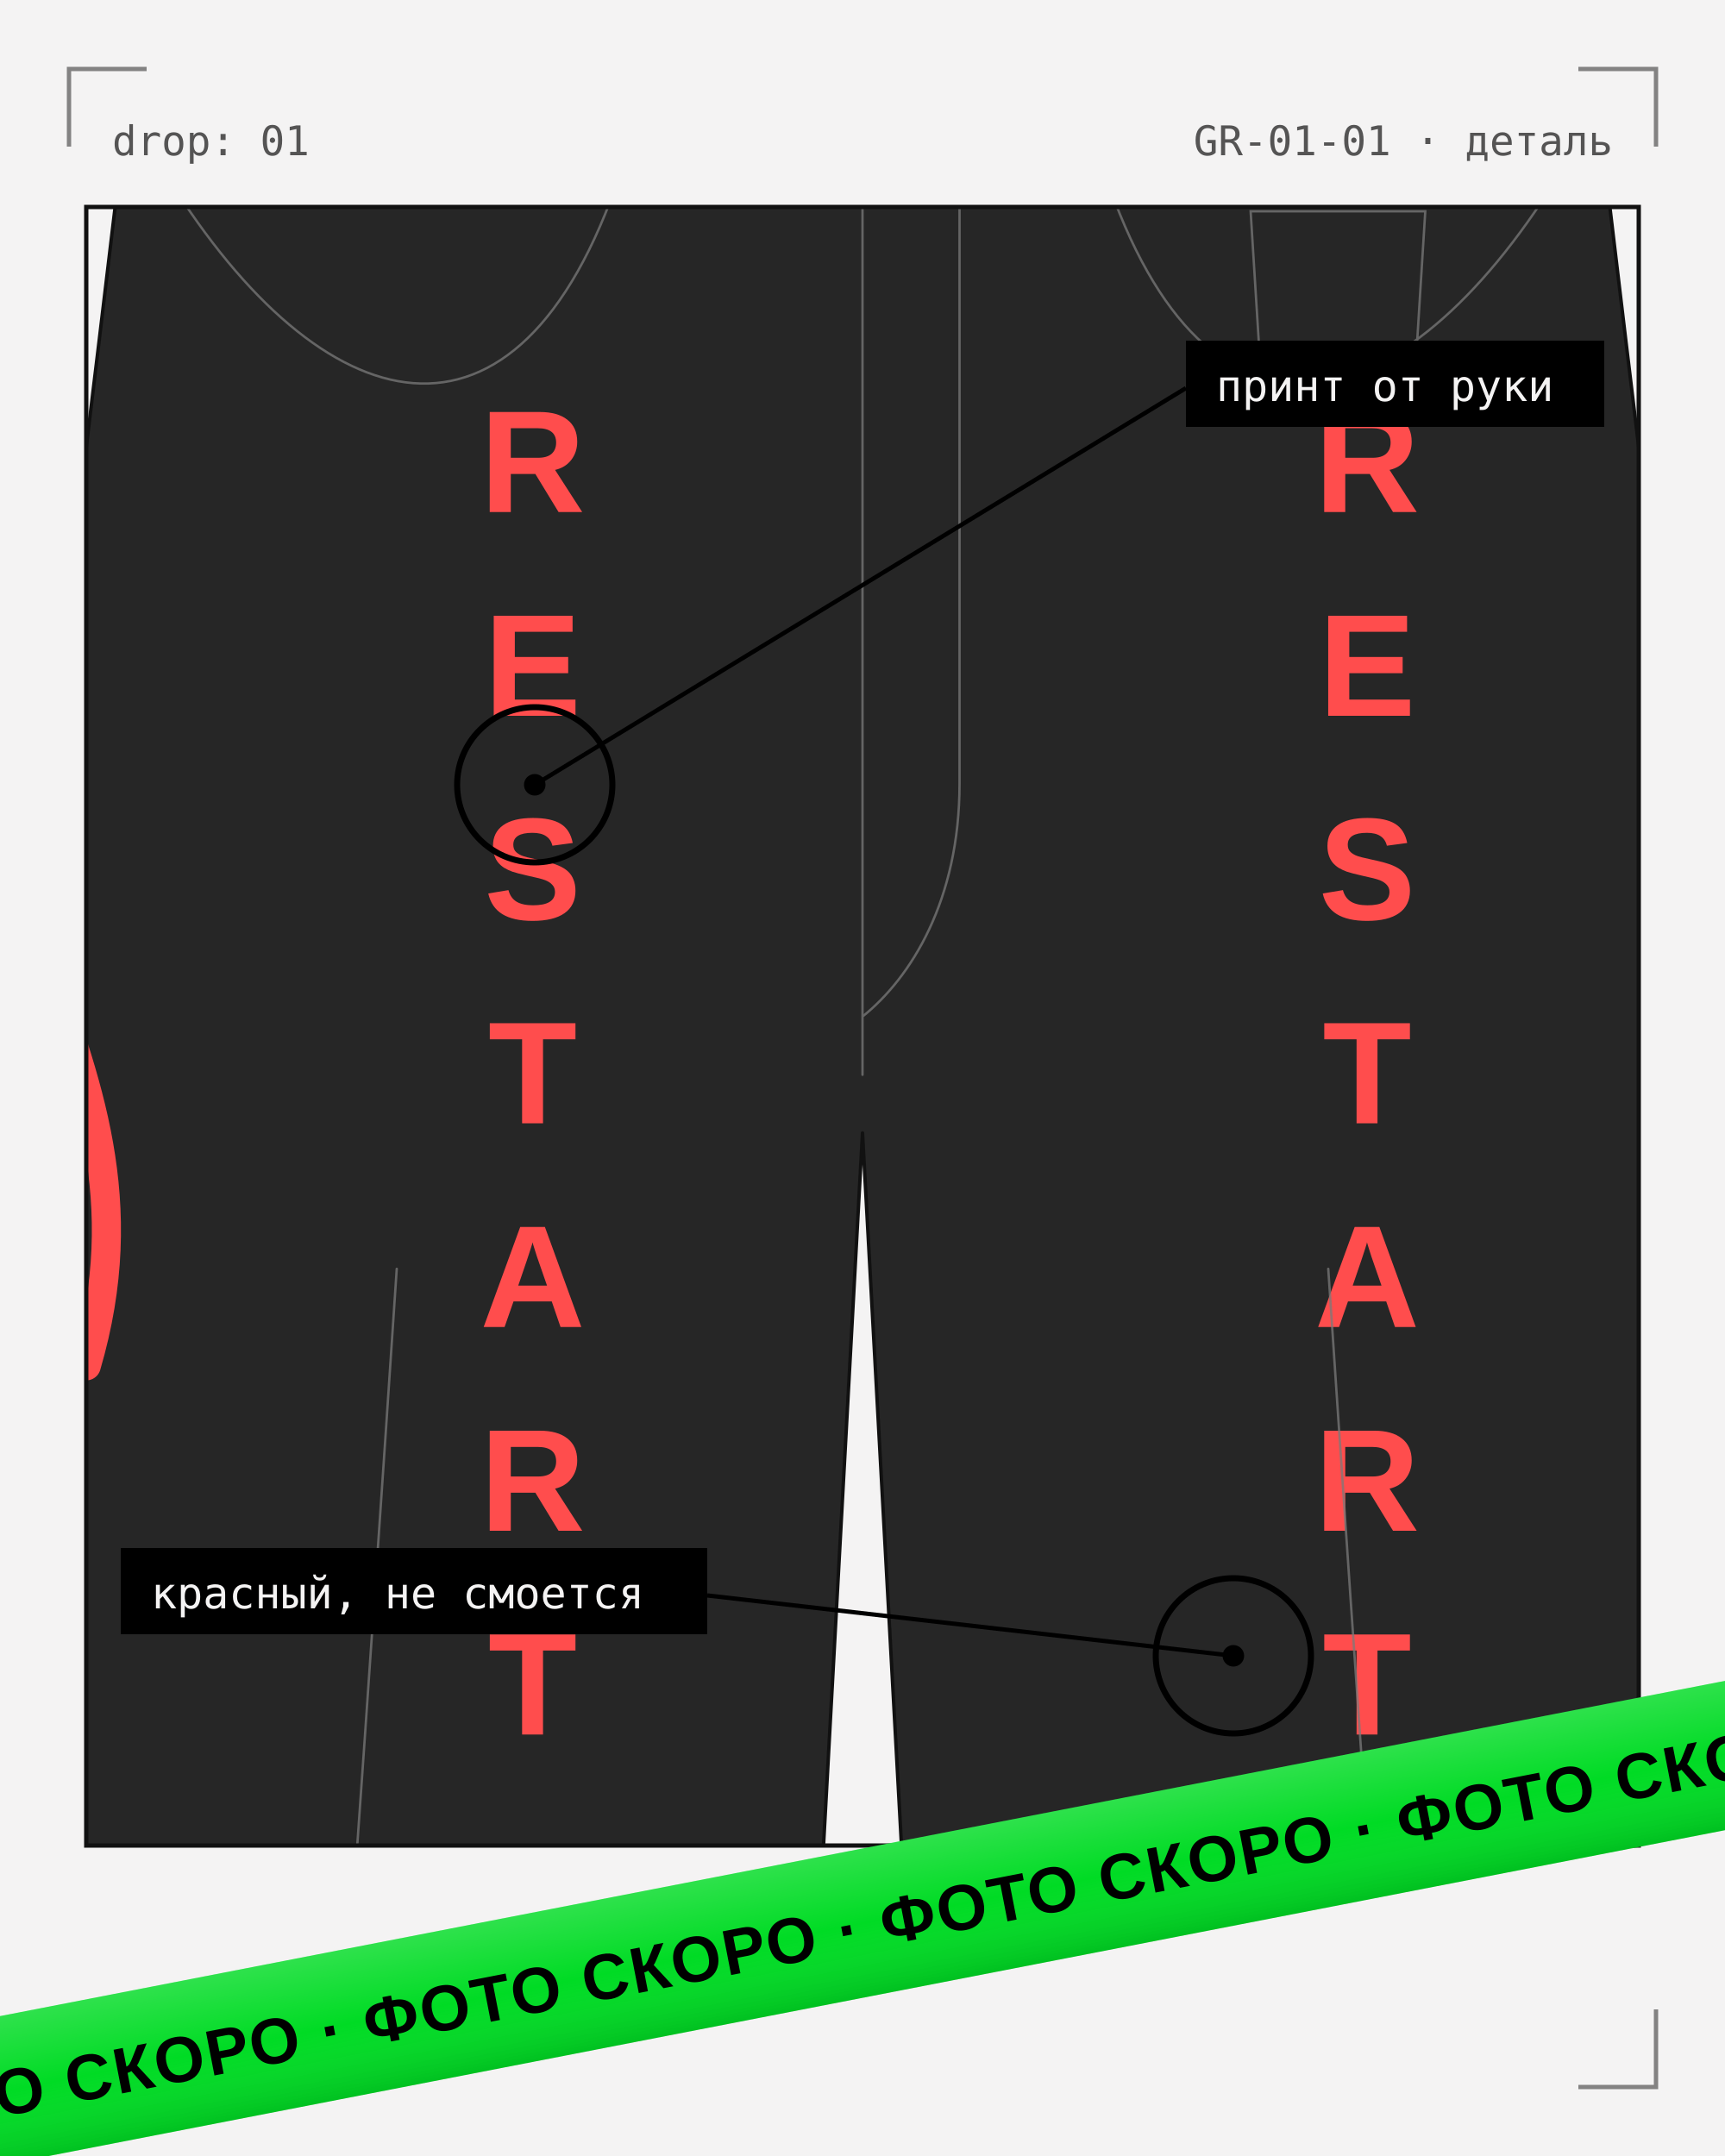
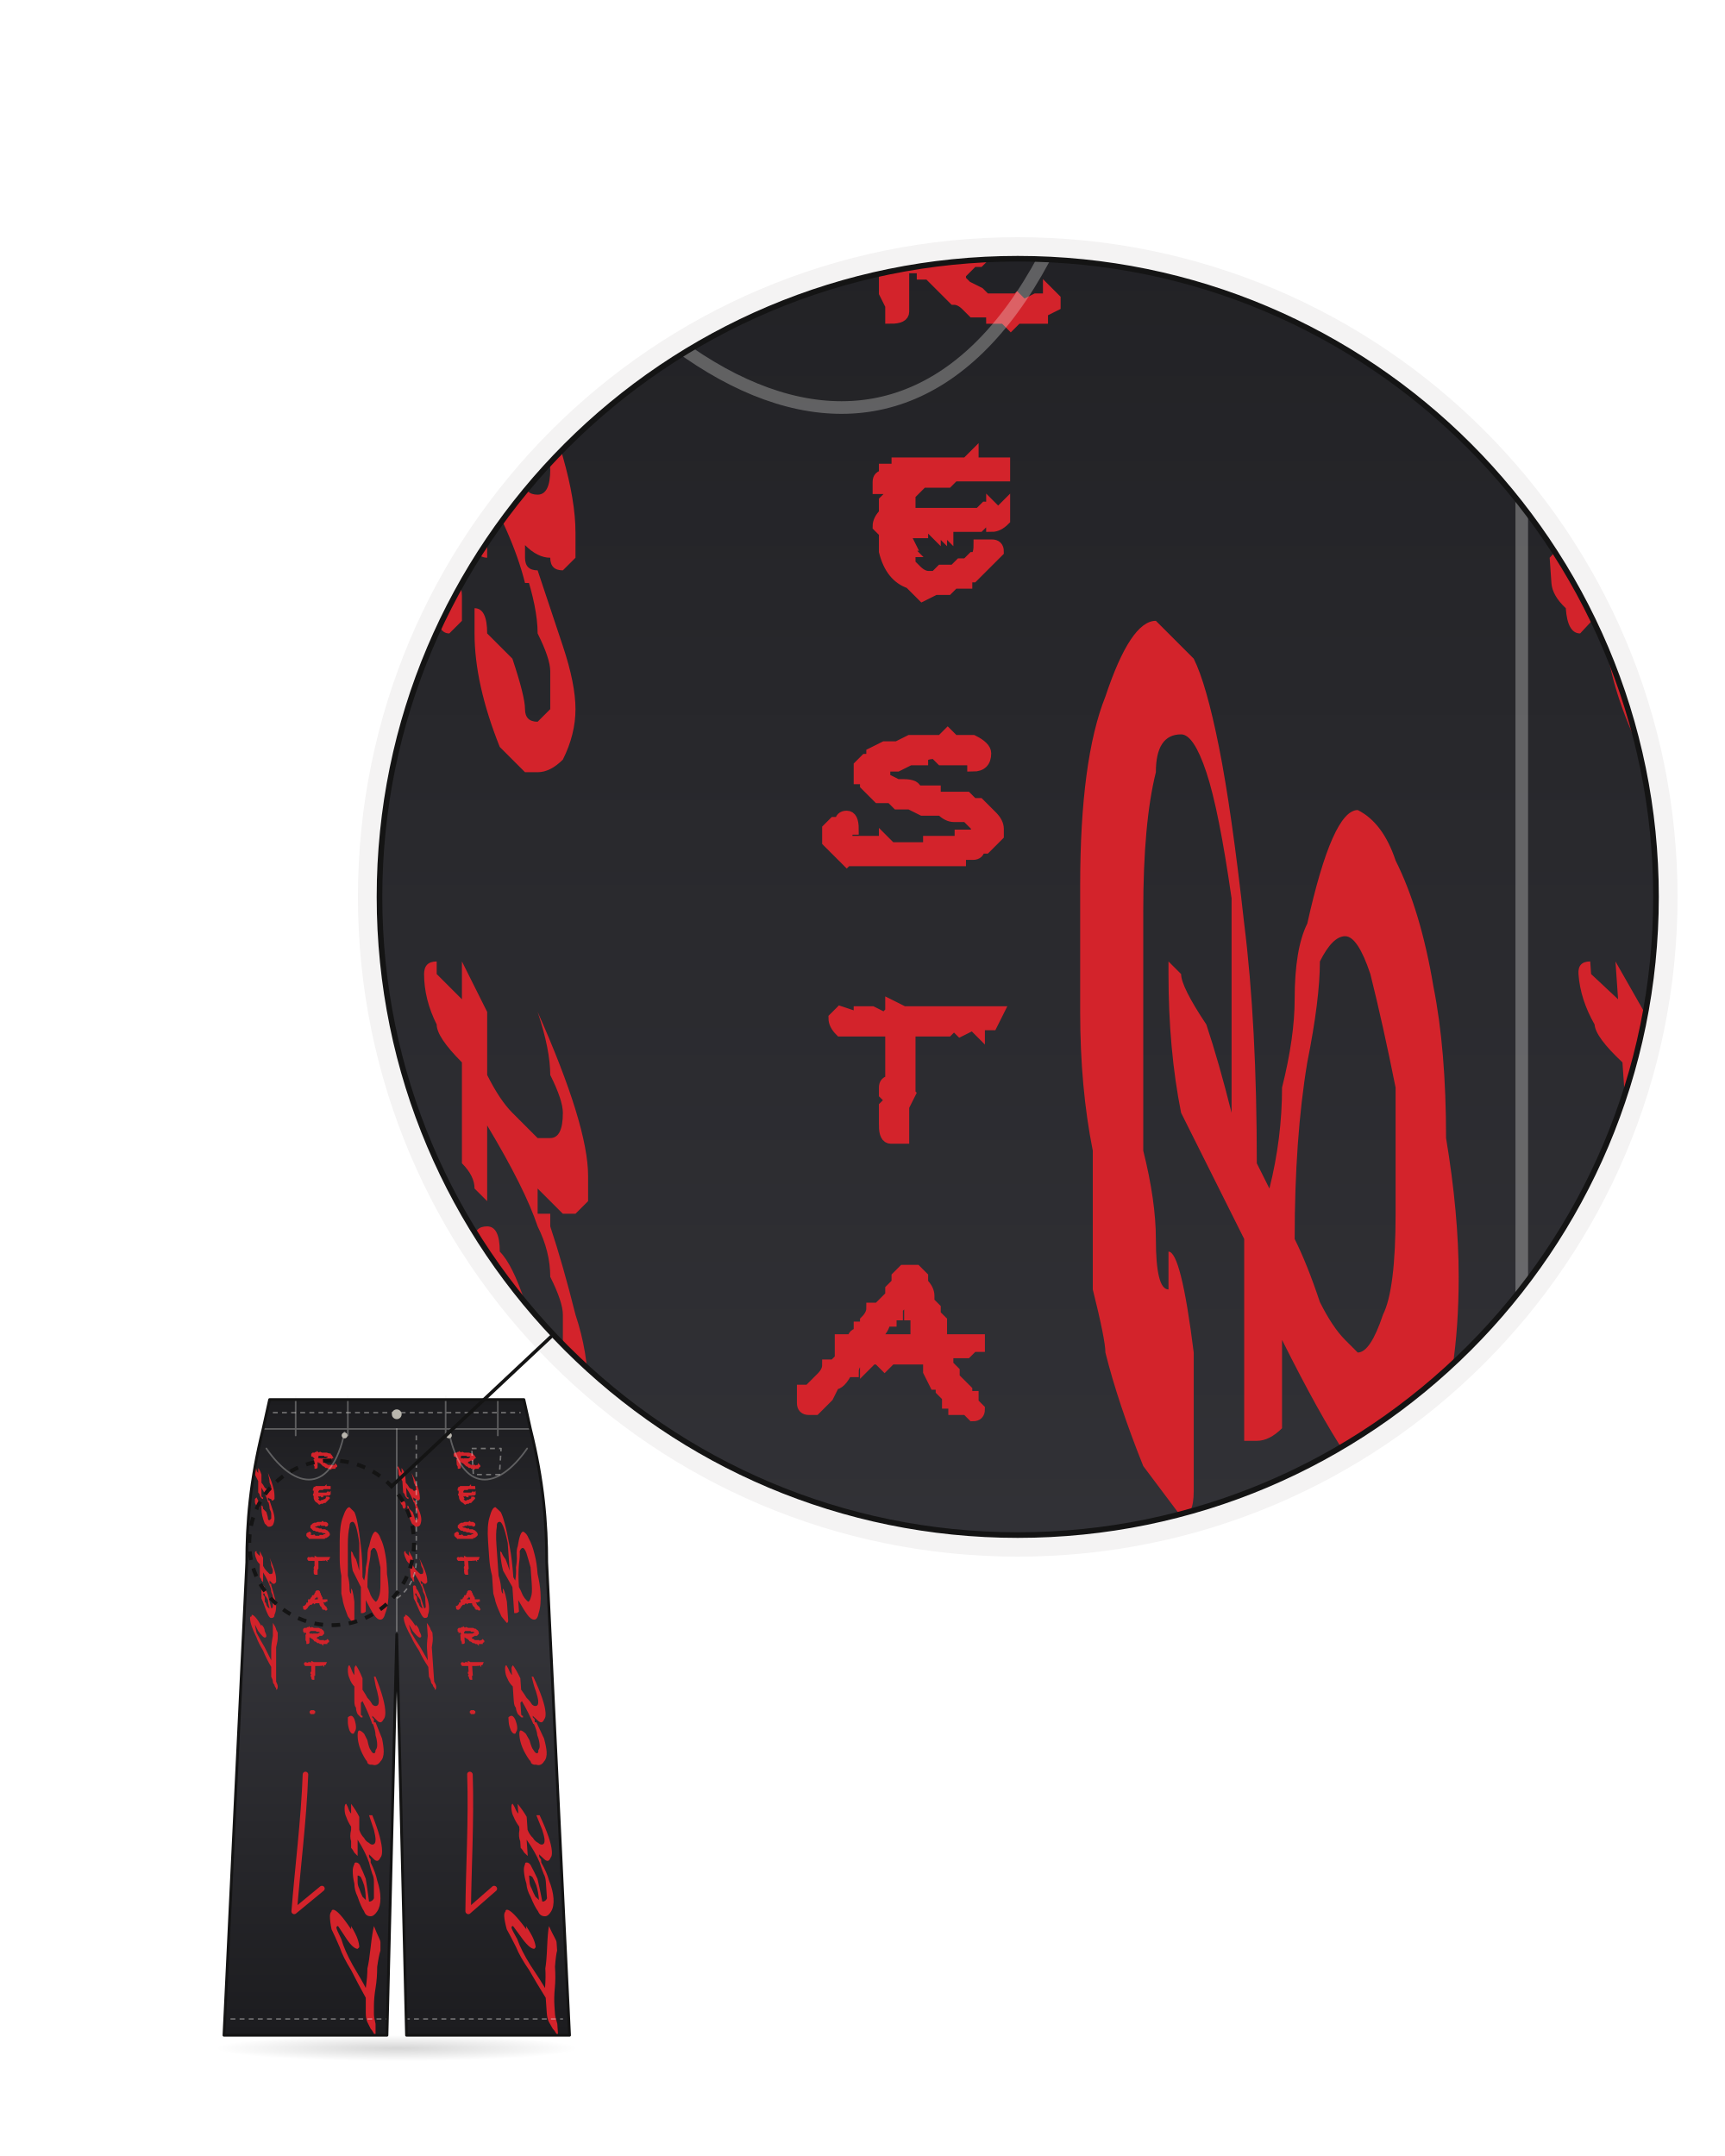
- <svg xmlns="http://www.w3.org/2000/svg" viewBox="0 0 400 500" width="800" height="1000">
-   <defs>
-     <filter id="soft" x="-20%" y="-20%" width="140%" height="140%">
-       <feGaussianBlur stdDeviation="9" />
-     </filter>
-     <linearGradient id="tapeShade" x1="0" y1="0" x2="0" y2="1">
-       <stop offset="0" stop-color="#fff" stop-opacity=".18" />
-       <stop offset=".5" stop-color="#fff" stop-opacity="0" />
-       <stop offset="1" stop-color="#000" stop-opacity=".12" />
+ <svg xmlns="http://www.w3.org/2000/svg" xmlns:xlink="http://www.w3.org/1999/xlink" viewBox="0 0 400 500" width="800" height="1000">
+   <radialGradient id="sh">
+     <stop offset="0" stop-color="#000" stop-opacity=".16" />
+     <stop offset="1" stop-color="#000" stop-opacity="0" />
+   </radialGradient>
+   <ellipse cx="92" cy="475" rx="42" ry="3.0" fill="url(#sh)" />
+   <g id="art" transform="translate(92 472) scale(0.378) translate(-200 -452)">
+     <linearGradient id="wash" x1="0" y1="0" x2="0" y2="1">
+       <stop offset="0" stop-color="#1C1C1F" />
+       <stop offset=".38" stop-color="#333338" />
+       <stop offset="1" stop-color="#1C1C1F" />
    </linearGradient>
-   </defs>
-   <rect width="400" height="500" fill="#F4F3F3" />
-   <path d="M16 34 L16 16 L34 16 M366 16 L384 16 L384 34 M16 466 L16 484 L34 484 M366 484 L384 484 L384 466" fill="none" stroke="#111" stroke-width="1" opacity=".5" />
-   <text x="26" y="36" font-family="Menlo,'SF Mono',ui-monospace,monospace" font-size="9.5" fill="#111" opacity=".7">drop: 01</text>
-   <text x="374" y="36" text-anchor="end" font-family="Menlo,'SF Mono',ui-monospace,monospace" font-size="9.5" fill="#111" opacity=".7">GR-01-01 · деталь</text>
-   <svg x="20" y="48" width="360" height="380" viewBox="120 100 160 170" preserveAspectRatio="xMidYMid slice">
-     <clipPath id="cl">
-       <path d="M128 70 L272 70 L276 92 C290 210 306 330 318 446 L214 452 L200 196 L186 452 L82 446 C94 330 110 210 124 92 Z" />
+     <path d="m122 62h156l4 18c8 32 10 58 10 82l14 290h-100l-6-246-6 246h-100l14-290c0-24 2-50 10-82z" fill="url(#wash)" />
+     <clipPath id="k1">
+       <path d="m122 62h156l4 18c8 32 10 58 10 82l14 290h-100l-6-246-6 246h-100l14-290c0-24 2-50 10-82z" />
    </clipPath>
-     <path d="M128 70 L272 70 L276 92 C290 210 306 330 318 446 L214 452 L200 196 L186 452 L82 446 C94 330 110 210 124 92 Z" fill="#262626" />
-     <g clip-path="url(#cl)">
-       <text x="166" y="132" font-family="'Arial Black','Helvetica Neue',Arial,sans-serif" font-size="15" font-weight="900" fill="#FF4D4D" text-anchor="middle">R</text>
-       <text x="166" y="153" font-family="'Arial Black','Helvetica Neue',Arial,sans-serif" font-size="15" font-weight="900" fill="#FF4D4D" text-anchor="middle">E</text>
-       <text x="166" y="174" font-family="'Arial Black','Helvetica Neue',Arial,sans-serif" font-size="15" font-weight="900" fill="#FF4D4D" text-anchor="middle">S</text>
-       <text x="166" y="195" font-family="'Arial Black','Helvetica Neue',Arial,sans-serif" font-size="15" font-weight="900" fill="#FF4D4D" text-anchor="middle">T</text>
-       <text x="166" y="216" font-family="'Arial Black','Helvetica Neue',Arial,sans-serif" font-size="15" font-weight="900" fill="#FF4D4D" text-anchor="middle">A</text>
-       <text x="166" y="237" font-family="'Arial Black','Helvetica Neue',Arial,sans-serif" font-size="15" font-weight="900" fill="#FF4D4D" text-anchor="middle">R</text>
-       <text x="166" y="258" font-family="'Arial Black','Helvetica Neue',Arial,sans-serif" font-size="15" font-weight="900" fill="#FF4D4D" text-anchor="middle">T</text>
-       <text x="252" y="132" font-family="'Arial Black','Helvetica Neue',Arial,sans-serif" font-size="15" font-weight="900" fill="#FF4D4D" text-anchor="middle">R</text>
-       <text x="252" y="153" font-family="'Arial Black','Helvetica Neue',Arial,sans-serif" font-size="15" font-weight="900" fill="#FF4D4D" text-anchor="middle">E</text>
-       <text x="252" y="174" font-family="'Arial Black','Helvetica Neue',Arial,sans-serif" font-size="15" font-weight="900" fill="#FF4D4D" text-anchor="middle">S</text>
-       <text x="252" y="195" font-family="'Arial Black','Helvetica Neue',Arial,sans-serif" font-size="15" font-weight="900" fill="#FF4D4D" text-anchor="middle">T</text>
-       <text x="252" y="216" font-family="'Arial Black','Helvetica Neue',Arial,sans-serif" font-size="15" font-weight="900" fill="#FF4D4D" text-anchor="middle">A</text>
-       <text x="252" y="237" font-family="'Arial Black','Helvetica Neue',Arial,sans-serif" font-size="15" font-weight="900" fill="#FF4D4D" text-anchor="middle">R</text>
-       <text x="252" y="258" font-family="'Arial Black','Helvetica Neue',Arial,sans-serif" font-size="15" font-weight="900" fill="#FF4D4D" text-anchor="middle">T</text>
-       <text transform="translate(128 420) rotate(-80)" font-family="'Snell Roundhand','Brush Script MT',cursive" font-size="46" fill="#FF4D4D">Let it B</text>
-       <text transform="translate(214 420) rotate(-80)" font-family="'Snell Roundhand','Brush Script MT',cursive" font-size="46" fill="#FF4D4D">Let it B</text>
-       <path d="M150 290 L146 360 M134 344 L146 362 L156 342" fill="none" stroke="#FF4D4D" stroke-width="3.2" stroke-linecap="round" />
-       <path d="M238 290 L234 360 M222 344 L234 362 L244 342" fill="none" stroke="#FF4D4D" stroke-width="3.2" stroke-linecap="round" />
-       <path d="M112 130 C100 170 130 186 120 220 M290 150 C300 190 280 214 296 240" fill="none" stroke="#FF4D4D" stroke-width="3" stroke-linecap="round" />
+     <g clip-path="url(#k1)">
+       <g id="lp">
+         <path d="m163 103q0 0-1 .5v.5h-.5-.5-.5-.5q0 0 0 0l-.5.5-.5-.5q0 0 0 0 0 0 0 0h-1q0-.5-.5-.5 0 0-.5 0h-.5q0 0-.5-.5 0 0 0 0-.5-.5-1-.5 0 0-.5-.5-.5-.5-.5-.5l-.5-.5-.5-.5h-.5v-.5h-.5q0 0 0 0 0 0-.5 0 0 0 0-.5v-.5q0 0 .5-.5h.5q0 0 0 0h.5q0 .5 0 .5.5 0 1-.5 0 0 .5 0 .5 0 1 0h.5.5.5q0-.5.5-.5h.5l.5-.5q.5 0 .5 0 0 0 0 0l-.5-.5h-.5q0-.5-.5-.5h-.5-.5-.5v-.5h-1-.5-1-.5-.5-.5l-.5.5q0 0 0 0 0 0 0 0 0 0 0 0v1q-.5.5-.5.5 0 .5.5.5l-.5.5.5.5-.5.5q0 0 0 .5 0 .5 0 .5v.5 1 .5.5q0 .5-1 .5v-1l-.5-1q0 0 0-.5 0 0 0 0 0-.5 0-.5 0 0 .5-.5-.5 0-.5 0 0-.5 0-.5v-.5q.5 0 .5 0 0 0-.5-.5l.5-.5v-.5l-.5-.5.5-.5-.5-.5-.5.5q-.5-.5-1-.5 0-.5 0-.5 0-.5 0-.5l.5-.5h1 .5q0-.5.5-.5h.5l.5.5v-.5l.5.5 1-.5 1 .5h1.5.5 1l1.5.5h.5v.5h.5q.5.5 1 1.5-.5 0-.5.5l-1 1h-.5q0 0-.5 0h-.5l-.5.5q0 0-.5 0l-.5.5v-.5l-.5.5v-.5q0 0 0 .5l-.5-.5-.5.5 1 .5v.5l.5.5 1 .5.5.5h.5.5.5.5v.5l.5-.5.5.5 1-.5h.5.5v-.5q.5.5.5.5 0 .5 0 .5zm-4 16.5q0 0 0 .5-.5.5-1 .5 0 0 0 0 0-.5-.5-.5l-.5.5h-.5-.5-.5q-.5 0-.5 0h-.5v.5l-.5-.5v.5l-.5-.5v.5q-.5-.5-.5-.5-.5 0-.5.5h-1-.5l.5 1h-.5l.5.5h-.5q.5.5.5.5v.5l.5.5q.5.5 1 .5 0 0 0 0 0 0 0 0 0 0 0 0h.5q0 0 .5-.5h.5.5l.5-.5h.5l.5-.5q.5 0 .5-1h.5.5q0 0 0 0 .5 0 .5.5l-1 1-.5.5-.5.5h-.5v.5h-1l-.5.5h-.5-.5l-1 .5-.5-.5-.5-.5q-1.5-.5-2-2.5v-.5-.5-.5l-.5-.5q0-.5.5-1 0 0 0 0v-1l.5-.5v-.5h-.5q0 0-.5 0 0-.5 0-.5 0-.5.5-.5v-.5q.5 0 .5 0 .5 0 .5 0v-.5h1v.5q.5-.5.5-.5h.5q.5 0 .5 0h.5q0 0 0 0 .5 0 .5 0h1.5.5l.5-.5v.5h.5.5 1 .5q0 0 0 .5 0 .5 0 .5 0 0-.5 0h-.5q0 0-.5 0 0 0 0 0-.5 0-.5 0 0 0 0 0-.5 0-1 0 0 0-.5 0 0 0 0 0h-.5q0 0 0 0 0 0-.5.5h-.5-.5-.5-.5l-.5.5v-.5l-.5.5-.5.5h.5v.5.5q-.5.5-.5.5 0 0 .5 0 0 0 0 0 .5 0 .5 0h.5.5.5q0 0 0 0 .5 0 .5 0 0 0 .5 0 0 0 0 0 0 0 0 0h.5q-.5 0-.5 0 .5 0 1 0 0 0 .5 0 .5 0 .5 0 0 0 .5 0 .5-.5.5-.5.5 0 .5.5v-.5l.5.5.5-.5zm-.5 25.5q0 0-.5.5 0 0-.5.5 0 0-.5 0 0 .5-.5.5 0 0-.5 0h-.5v.5h-.5-.5q0 0-.5 0 0 0 0 0 0 0 0 0h-.5-.5-.5q-.5 0-.5 0h-1-1-.5q0 0-.5 0 0 0-.5 0h-.5q-1 0-1 0v-.5q0 0-.5.5l-.5-.5-.5-.5q0 0-.5-.5 0 0 0-.5 0 0 0-.5l.5-.5h.5q0-.5.5-.5.5 0 .5 1-.5 0-.5.5 0 0-.5 0h.5v.5h1 .5 1l.5.5v-.5q0 0 .5.5h.5q.5 0 .5 0 0 0 .5 0 0 0 .5 0 0 0 0 0 0 0 .5 0 0 0 .5 0v-.5h.5.5q.5 0 1 0 0 0 .5 0 0 0 0 0 0 0 0 0v-.5h.5q0 0 .5 0 .5-.5.5-.5 0 0 0 0 0 0-1-1h-.5q0 0-.5 0 0 0 0 0-.5 0-1-.5 0 0-.5 0 0 0 0 0h-.5q-.5 0-.5 0l-1-.5h-.5-.5l-.5-.5q-.5 0-1 0-.5-.5-.5-.5l-.5-.5v-.5h-.5v-1l.5-.5q.5 0 .5 0 0-.5 0-.5l1-.5q0 0 0 0 .5 0 1 0 1-.5 1-.5h.5.5q0 0 0 0 .5 0 .5 0 .5 0 .5 0h.5l.5-.5q0 0 .5.5.5 0 .5 0 .5 0 1 0 1 .5 1 1 0 1-1 1v-.5q-.5 0-.5 0 0 0 0 0h-.5-.5-.5-.5l-.5-.5q-1 0-1 .5-.5 0-.5 0 0 0 0 0h-.5l-1 .5h-.5-.5v.5h-.5q0 0 0 .5h.5l1 .5h.5q1 0 1 .5 0 0 .5 0h.5.5v.5h.5q0 0 .5 0 0 0 0 0 .5 0 1 0h.5l.5.5h.5l.5.5q.5.5.5.5.5.5.5 1 0 0 0 0 0 0 0 .5zm0 14-.5 1h-.5-.5v.5l-.5-.5-1 .5-.5-.5q-.5.5-.5.5h-1q-.5 0-.5 0-.5 0-1 0h-.5v1 .5.5q0 1 0 1v1 .5h-.5l.5.5-.5 1q0 0 0 .5 0-.5 0 0 0 0 0 0 0 0 0 0 0 .5 0 .5v.5q0 0 0 0 0 0 0 .5 0 0 0 .5-.5 0-.5 0 0 0 0 0h-.5q-.5 0-.5-1 .5 0 .5 0 0-.5-.5-.5 0-.5 0-.5 0-.5 0-.5l.5-.5q-.5-.5-.5-.5 0 0 0 0 0-.5 0-.5 0 0 0 0 0-.5.5-.5 0-.5 0-.5 0 0 0 0 0 0 0 0 0-.5 0-.5 0-.5 0-.5v-.5-.5-1-.5h-.5q-.5 0-1 0h-1-1-.5q-.5-.5-.5-1 0 0 0 0l.5-.5 1.5.5v-.5h1l1 .5.5-.5v-.5l1 .5h.5.5q1 0 1 0 .5 0 .5 0 0 0 .5 0 0 0 0 0h.5.5.5.5 1 .5zm-1.5 31.5q0 .5-.5.5l-.5-.5h-.5-.5v-.5h-.5v-.5l-.5-.5v-.5h-.5l-.5-1v-.5-.5h-.5-.5-.5q0 0-.5 0 0 0 0 0h-.5-.5l-.5.5-.5-.5q0 0-.5 0l-.5.5v-.5h-.5q-.5.5-.5 1h-.5q-.5 1-1 1l-.5 1-.5.5-.5.5q-.5 0-.5 0-.5 0-.5-.5v-.5-.5h.5l.5-.5q0 0 0 0 .5-.5.5-.5.5-.5.5-1h.5l.5-.5q0-.5 0-1v-.5h1q0-.5.5-.5v-.5h.5q0 0 0 0 0-.5 0-.5.5-.5.5-1h.5l.5-.5.5-.5v-.5q.5-.5.5-.5v-.5q.5-.5.5-.5h.5.5l.5.5v.5q0 0 0 0 .5.5.5 1v.5l.5.5v.5l.5.5v.5.5q0 .5 0 .5 0 0 0 0 .5 0 .5 0h.5q0 0 .5 0 0 0 0 0 0 0 .5 0 0 0 .5 0h.5q0 0 0 .5 0 0 0 0h-.5l-.5.5h-.5-.5-.5v.5.5l.5.5v.5l.5.5.5.5v.5h.5v.5zm-4.5-5.5q0-.5 0-.5h-.5v-1-.5h-.5v-1h-.5l-.5.5v.5h-.5v.5h-.5q0 .5-.5 1v.5h-.5.5q.5 0 .5 0 0 0 .5 0 0 0 0 0 .5 0 .5 0 .5 0 .5 0h.5l.5.5q.5 0 .5-.5 0 0 0 0 0 0 0 0zm5.5 25.5q0 0-1 .5v.5h-.5-.5-.5-.5q0 0-.5 0v.5l-.5-.5q0 0 0 0 0 0 0 0h-1q-.5-.5-.5-.5-.5 0-.5 0h-.5q0 0-.5-.5 0 0 0 0-.5-.5-1-.5-.5 0-.5-.5-.5-.5-.5-.5l-.5-.5-1-.5-.5-.5q0 0 0 0-.5 0-.5 0 0 0 0-.5v-.5q0 0 .5-.5h.5q0 0 0 0h.5q0 .5 0 .5.5 0 1-.5 0 0 .5 0 .5 0 1 0h.5 1q0-.5.5-.5h.5l.5-.5q.5 0 .5 0 0 0-.5 0l-.5-.5q0-.5-.5-.5h-.5-.5-.5v-.5h-1-.5-.5-.5-.5-.5-.5-.5v.5q-.5 0-.5 0 0 0 0 0 0 0 0 0v1q0 .5 0 .5 0 .5.5.5l-.5.5v.5.5q0 0 0 .5 0 .5 0 .5v.5 1 .5.5q0 .5-1 .5v-1l-.5-1q0 0 0-.5 0 0 0 0 0-.5 0-.5 0 0 0-.5 0 0 0 0 0-.5 0-.5v-.5q.5 0 .5 0 0 0-.5-.5l.5-.5h-.5.5v-.5l-.5-.5v-.5-.5h-.5l-.5.5q0-.5-.5-.5 0-.5 0-.5 0-.5 0-.5l.5-.5h.5 1q0-.5.5-.5h.5l.5.5v-.5l.5.5 1-.5 1 .5h1.5.5.5.5l1 .5h.5l.5.5q1 .5 1 1.5 0 0 0 .5l-1 1h-.5q-.5 0-.5 0h-.5l-.5.5q-.5 0-.5 0l-.5.5v-.5h-.5v.5-.5q0 0-.5.5v-.5l-.5.5.5.5.5.5v.5h.5l1 .5.5.5h.5.5.5.5v.5l.5-.5.5.5 1-.5h.5l.5-.5q.5.5.5.5 0 .5 0 .5zm-1.5 13-.5 1h-.5-.5v.5l-.5-.5-1 .5-.5-.5q0 .5-.5.5h-1q-.5 0-.5 0-.5 0-1 0h-.5v1 .5.5q0 1 0 1v1 .5.5 1h-.5q0 0 0 .5 0-.5 0 0 0 0 0 0 0 0 0 0 0 .5 0 .5v.5q0 0 0 0 0 0 0 .5 0 0 0 .5-.5 0-.5 0 0 0 0 0-.5 0-.5-1 0 0 0 0 0-.5 0-.5-.5-.5-.5-.5 0-.5.5-.5v-.5q-.5-.5-.5-.5 0 0 0 0 0-.5 0-.5 0 0 .5 0 0-.5 0-.5 0-.5 0-.5 0 0 0 0 0 0 0 0 0-.5 0-.5 0-.5 0-.5v-.5-.5-1-.5h-.5q-.5 0-1 0h-1-1-.5q-.5-.5-.5-1 0 0 0 0l.5-.5 1.5.5.5-.5h1l.5.5.5-.5v-.5l1 .5h.5.5q1 0 1 0 .5 0 .5 0 0 0 .5 0 0 0 0 0h.5.5.5.5.5.5.5zm-7 30.5h-.5v.5h-.5q0 0-.5 0 0 0-.5 0 0 0 0 0 0 0 0-.5h-.5v-.5q0 0 .5-.5.5 0 .5 0h.5q.5 0 .5 0v.5h.5v.5z" fill="#D3232B" stroke="#D3232B" stroke-width=".9" />
+         <path d="m144 292c-1 28-4.9 58-6.9 84l17-14" fill="none" stroke="#D3232B" stroke-width="3.4" stroke-linecap="round" stroke-linejoin="round" />
+         <path d="m172 387v-2q3 5 4 8 1 3 1 5-1 1-1 1-3 0-8-8-4-6-4-6-1 0-1 1 0 1 3 7 2 7 7 16 6 10 8 14 1-7 1-12 1-4 2-13 1-9 2-13 2 5 3 7 1 2 1 3 0 1 0 5-1 3-2 10 0 7-1 13-1 6-1 11 0 3 0 5 0 2 1 6 0 3 0 5 0 2 0 2-1 0-1-1-1-2-2-3-1-2-2-4-1-2-1-6 0-3 0-9-5-9-9-17-5-8-7-14-3-7-5-11-1-5-1-8 0-2 1-3 0-1 1-1 3 0 11 12zm11-17q2 0 3-2 0-2 0-4 0-3 0-6 0-3-1-5-1-3-2-7h1q3 6 4 11 2 6 2 11 0 5-2 8-2 3-4 3-3 0-4-3-2-3-4-9-2-4-2-8-1-4-1-8 0-2 1-4 0-1 1-1 2 0 3 3 1 2 3 7 1 6 2 14zm-2-1q0-5-1-9-1-3-2-5-1-1-2-1 0 0 0 1 0 1 0 3 0 2 1 4 1 3 2 5 1 1 2 2zm-9-43v-2q-2-3-3-6-1-2-1-5 0-3 1-3 0 0 1 2 1 3 2 4 0-2 0-3 0-2 0-3 3 4 5 8 0 2 0 3 0 1 0 2 0 1 0 3 1 3 3 5 1 2 3 3 1 1 2 1 2 0 2-3 0-2-1-6-1-3-3-9h2q6 15 6 22 0 3-1 4-1 2-2 2-1 0-2-1-1-1-3-3 0 1 0 1 0 1 1 2 0 0 0 1 0 0 0 1h-1q-2-6-7-14 0 1 0 2 0 0 0 1 0 3 0 5 0 1 0 1 0 1 0 1 0 0 0 0 0 0-2-2-1-2-2-3 0-2 0-4-1-3 0-7zm3-63q0 2-1 3 0 1-1 1-1 0-2-2-1-3-1-5 0-2 0-3 1-1 2-1 1 0 2 2 1 3 1 5zm10-3h2q2 5 4 10 1 5 1 8 0 4-2 6-2 3-5 2 0 0-1 0-1 0-2-1 0-1-1-2-5-8-5-15 0-3 1-3 1 0 3 2 1 2 2 4 1 5 2 6 1 2 2 2 1 0 1-2 1-1 1-3 0-3-1-6 0-3-2-8zm-11-19v-3q-2-2-3-5-1-2-1-5 0-3 1-3 0 0 1 2 1 3 2 4 0-2 0-4 0-1 1-2 2 3 4 8 0 2 0 3 0 1 0 2 0 1 0 2 2 3 3 5 2 2 3 4 1 1 2 1 2 0 2-3 0-2-1-6-1-3-2-9h1q6 15 6 22 0 3-1 4-1 2-2 2-1 0-2-1-1-1-3-3 0 0 0 1 1 1 1 1 0 1 0 2 0 0 1 1h-2q-2-6-6-14-1 1-1 1 0 1 0 2 0 3 0 5 0 1 1 1 0 1 0 1 0 0-1 0 0 0-2-2-1-2-1-4-1-1-1-4 0-2 0-6zm5-70 1 2q1-4 1-8 1-4 1-7 0-4 1-6 2-9 4-9 2 1 3 4 2 4 3 10 1 5 1 12 1 6 1 11 0 8-2 13-1 4-3 4-2 0-4-3-2-3-5-9 0 5 0 7-1 1-2 1 0 0-1 0 0-1 0-2 0-1 0-5 0-3 0-9-3-6-5-10-1-5-1-11 0 0 0-1 0 0 0 0 0 0 1 1 0 1 2 4 1 3 2 7 0-11 0-17-1-7-2-10-1-3-2-3-2 0-2 3-1 4-1 11 0 4 0 9 0 5 0 10 1 4 1 7 0 4 1 4 0 0 0-1 0-2 0-2 1 0 2 8 0 8 0 11 0 2-1 2 0 0-3-4-2-5-3-9 0-1-1-5 0-5 0-11-1-5-1-11 0-6 0-10 0-10 2-15 2-6 4-6 1 1 3 3 1 2 2 7 1 5 2 14 1 8 1 19zm3 6q1 2 2 5 1 2 2 3 1 1 1 1 1 0 2-3 1-2 1-8 0-4 0-10-1-5-2-9-1-3-2-3-1 0-2 2 0 3-1 8-1 6-1 14z" fill="#D3232B" />
+         <path d="m117 201v-1q2 2 2 4 1 2 1 3 0 1-1 1-1 0-4-4-2-4-2-4 0 0 0 0 0 1 1 5 2 4 5 9 3 6 4 8 0-4 0-7 0-3 1-8 0-5 0-8 2 3 2 4 1 2 1 2 0 1 0 3 0 2-1 6 0 4 0 8 0 4 0 7 0 2 0 3 0 1 0 3 1 2 1 3 0 2-1 2 0 0 0-1-1-1-1-2-1-1-1-2 0-1-1-3 0-3 0-6-3-5-5-10-3-5-4-8-2-4-3-7-1-3-1-5 0-1 1-1 0-1 0-1 2 0 6 7zm6-11q1 0 1-1 0-1 0-2 0-2 0-4 0-1-1-3 0-2-1-4h1q1 3 2 7 1 3 1 6 0 3-1 5 0 2-2 2-1 0-2-2-1-2-2-5-1-3-2-5 0-3 0-5 0-1 0-2 0-1 1-1 1 0 1 2 1 1 2 4 1 4 2 8zm-1 0q-1-3-1-5-1-2-2-3 0-1 0-1-1 0-1 0 0 1 1 2 0 2 0 3 1 1 1 2 1 2 2 2zm-6-26v-1q-2-2-2-3-1-2-1-4 0-1 1-1 0 0 0 1 1 1 2 2 0-1 0-2 0-1 0-1 1 2 2 4 0 1 0 2 0 1 0 1 0 1 0 2 1 2 2 3 1 1 2 2 0 0 1 0 1 0 1-2 0-1-1-3 0-2-1-5 4 9 4 13 0 1 0 2-1 1-1 1-1 0-1 0-1-1-2-2 0 0 0 1 0 0 0 1 0 0 1 0 0 1 0 1h-1q-1-3-4-8 0 0 0 1 0 0 0 1 0 2 0 3 0 0 0 0 0 1 0 1 0 0 0 0 0 0-1-1 0-1-1-2 0-1 0-3 0-1 0-4zm0-38q0 1 0 2-1 1-1 1-1 0-1-2-1-1-1-2 0-1 0-2 1-1 1-1 0 0 1 2 1 1 1 2zm5-2h1q1 3 2 6 1 3 1 5 0 2-1 4-1 1-2 1-1 0-1 0 0 0-1-1 0 0-1-1-2-5-2-9 0-2 0-2 1 0 1 2 1 1 2 2 1 3 1 4 0 1 1 1 0 0 1-1 0-1 0-3 0-1-1-3 0-2-1-5zm-6-11v-1q-1-2-2-4 0-1 0-3-1-2 0-2 0 0 1 2 0 1 1 2 0-1 0-2 0-1 0-1 1 1 2 4 0 1 0 2 0 0 0 1 0 1 0 2 1 1 2 3 1 1 2 1 0 1 1 1 1 0 1-2 0-1-1-3 0-2-1-6 4 9 4 14 0 1 0 2-1 1-1 1-1 0-1-1-1 0-2-1 0 0 0 0 0 1 0 1 0 1 1 1 0 0 0 1h-1q-1-4-4-9 0 1 0 1 0 1 0 1 0 2 0 3 0 1 1 1 0 0 0 1 0 0 0 0-1 0-2-2 0-1-1-2 0-1 0-2 0-1 0-4z" fill="#D3232B" />
+       </g>
+       <use href="#lp" xlink:href="#lp" transform="matrix(1 0 0.0692 1 80.7 0)" />
    </g>
-     <path d="M124 92 L276 92 M140 70 L140 96 M170 70 L170 96 M230 70 L230 96 M260 70 L260 96 M200 92 L200 190 M210 92 L210 160 C210 172 205 180 200 184 M130 100 C146 124 166 128 176 94 M270 100 C254 124 234 128 224 94 M240 101 L258 101 L257 117 L241 117 Z M88 430 L189 437 M211 437 L312 430 M152 210 C146 300 140 380 134 444 M248 210 C254 300 260 380 266 444" fill="none" stroke="#7a7a7a" stroke-width="1.1" stroke-linecap="round" vector-effect="non-scaling-stroke" opacity=".75" />
-     <path d="M128 70 L272 70 L276 92 C290 210 306 330 318 446 L214 452 L200 196 L186 452 L82 446 C94 330 110 210 124 92 Z" fill="none" stroke="#111111" stroke-width="1.6" stroke-linejoin="round" vector-effect="non-scaling-stroke" />
-   </svg>
-   <rect x="20" y="48" width="360" height="380" fill="none" stroke="#111" stroke-width="1" />
-   <circle cx="124" cy="182" r="18" fill="none" stroke="#000" stroke-width="1.4" />
-   <circle cx="124" cy="182" r="2.5" fill="#000" />
-   <path d="M124 182 L275 90" stroke="#000" stroke-width="1" />
-   <rect x="275" y="79" width="97" height="20" fill="#000" />
-   <text x="282" y="93" font-family="Menlo,'SF Mono',ui-monospace,monospace" font-size="10" fill="#F4F3F3">принт от руки</text>
-   <circle cx="286" cy="384" r="18" fill="none" stroke="#000" stroke-width="1.4" />
-   <circle cx="286" cy="384" r="2.5" fill="#000" />
-   <path d="M286 384 L164 370" stroke="#000" stroke-width="1" />
-   <rect x="28" y="359" width="136" height="20" fill="#000" />
-   <text x="35" y="373" font-family="Menlo,'SF Mono',ui-monospace,monospace" font-size="10" fill="#F4F3F3">красный, не смоется</text>
-   <g transform="rotate(-11 200 446)">
-     <rect x="-80" y="429" width="560" height="34" fill="#00DB24" />
-     <rect x="-80" y="429" width="560" height="34" fill="url(#tapeShade)" />
-     <text x="-40" y="452" font-family="'Arial Black','Helvetica Neue',Arial,sans-serif" font-weight="900" font-size="15" letter-spacing=".5" fill="#000">  ФОТО СКОРО  ·  ФОТО СКОРО  ·  ФОТО СКОРО  ·  ФОТО СКОРО  ·  ФОТО СКОРО  ·  ФОТО СКОРО  ·</text>
+     <path d="m118 80h164m-144-20v24m32-24v24m60-24v24m32-24v24" fill="none" stroke="#F2F1EE" stroke-width="1" stroke-linecap="round" stroke-linejoin="round" stroke-opacity="0.3" />
+     <path d="m200 80v124m-80-112c18 26 40 28 48-10m112 10c-18 26-40 28-48-10" fill="none" stroke="#F2F1EE" stroke-width="1" stroke-linecap="round" stroke-linejoin="round" stroke-opacity="0.3" />
+     <path d="m124 70h152m-64 14v76c0 12-6 20-12 24m46-92h18l-1 16h-16zm-148 350h97m10 0h97" fill="none" stroke="#F2F1EE" stroke-width="0.9" stroke-linejoin="round" stroke-dasharray="3 2.6" stroke-opacity="0.4" />
+     <circle cx="200" cy="71" r="3" fill="#B9B6AE" />
+     <circle cx="168" cy="84" r="1.8" fill="#B9B6AE" />
+     <circle cx="232" cy="84" r="1.8" fill="#B9B6AE" />
+     <path d="m122 62h156l4 18c8 32 10 58 10 82l14 290h-100l-6-246-6 246h-100l14-290c0-24 2-50 10-82z" fill="none" stroke="#141414" stroke-width="1.7" stroke-linecap="round" stroke-linejoin="round" />
  </g>
+   <clipPath id="lz">
+     <circle cx="236" cy="208" r="148" />
+   </clipPath>
+   <circle cx="236" cy="208" r="153" fill="#F4F3F3" />
+   <g clip-path="url(#lz)">
+     <rect x="88" y="60" width="296" height="296" fill="#F4F3F3" />
+     <use href="#art" xlink:href="#art" transform="translate(236 208) scale(7.74) translate(-76.9 -357.8)" />
+   </g>
+   <circle cx="236" cy="208" r="148" fill="none" stroke="#141414" stroke-width="1.3" />
+   <circle cx="76.9" cy="357.8" r="19.1" fill="none" stroke="#141414" stroke-width=".9" stroke-dasharray="2 2" />
+   <path d="M90.8 344.7L128.3 309.5" fill="none" stroke="#141414" stroke-width="0.8" stroke-linecap="round" stroke-linejoin="round" />
</svg>
